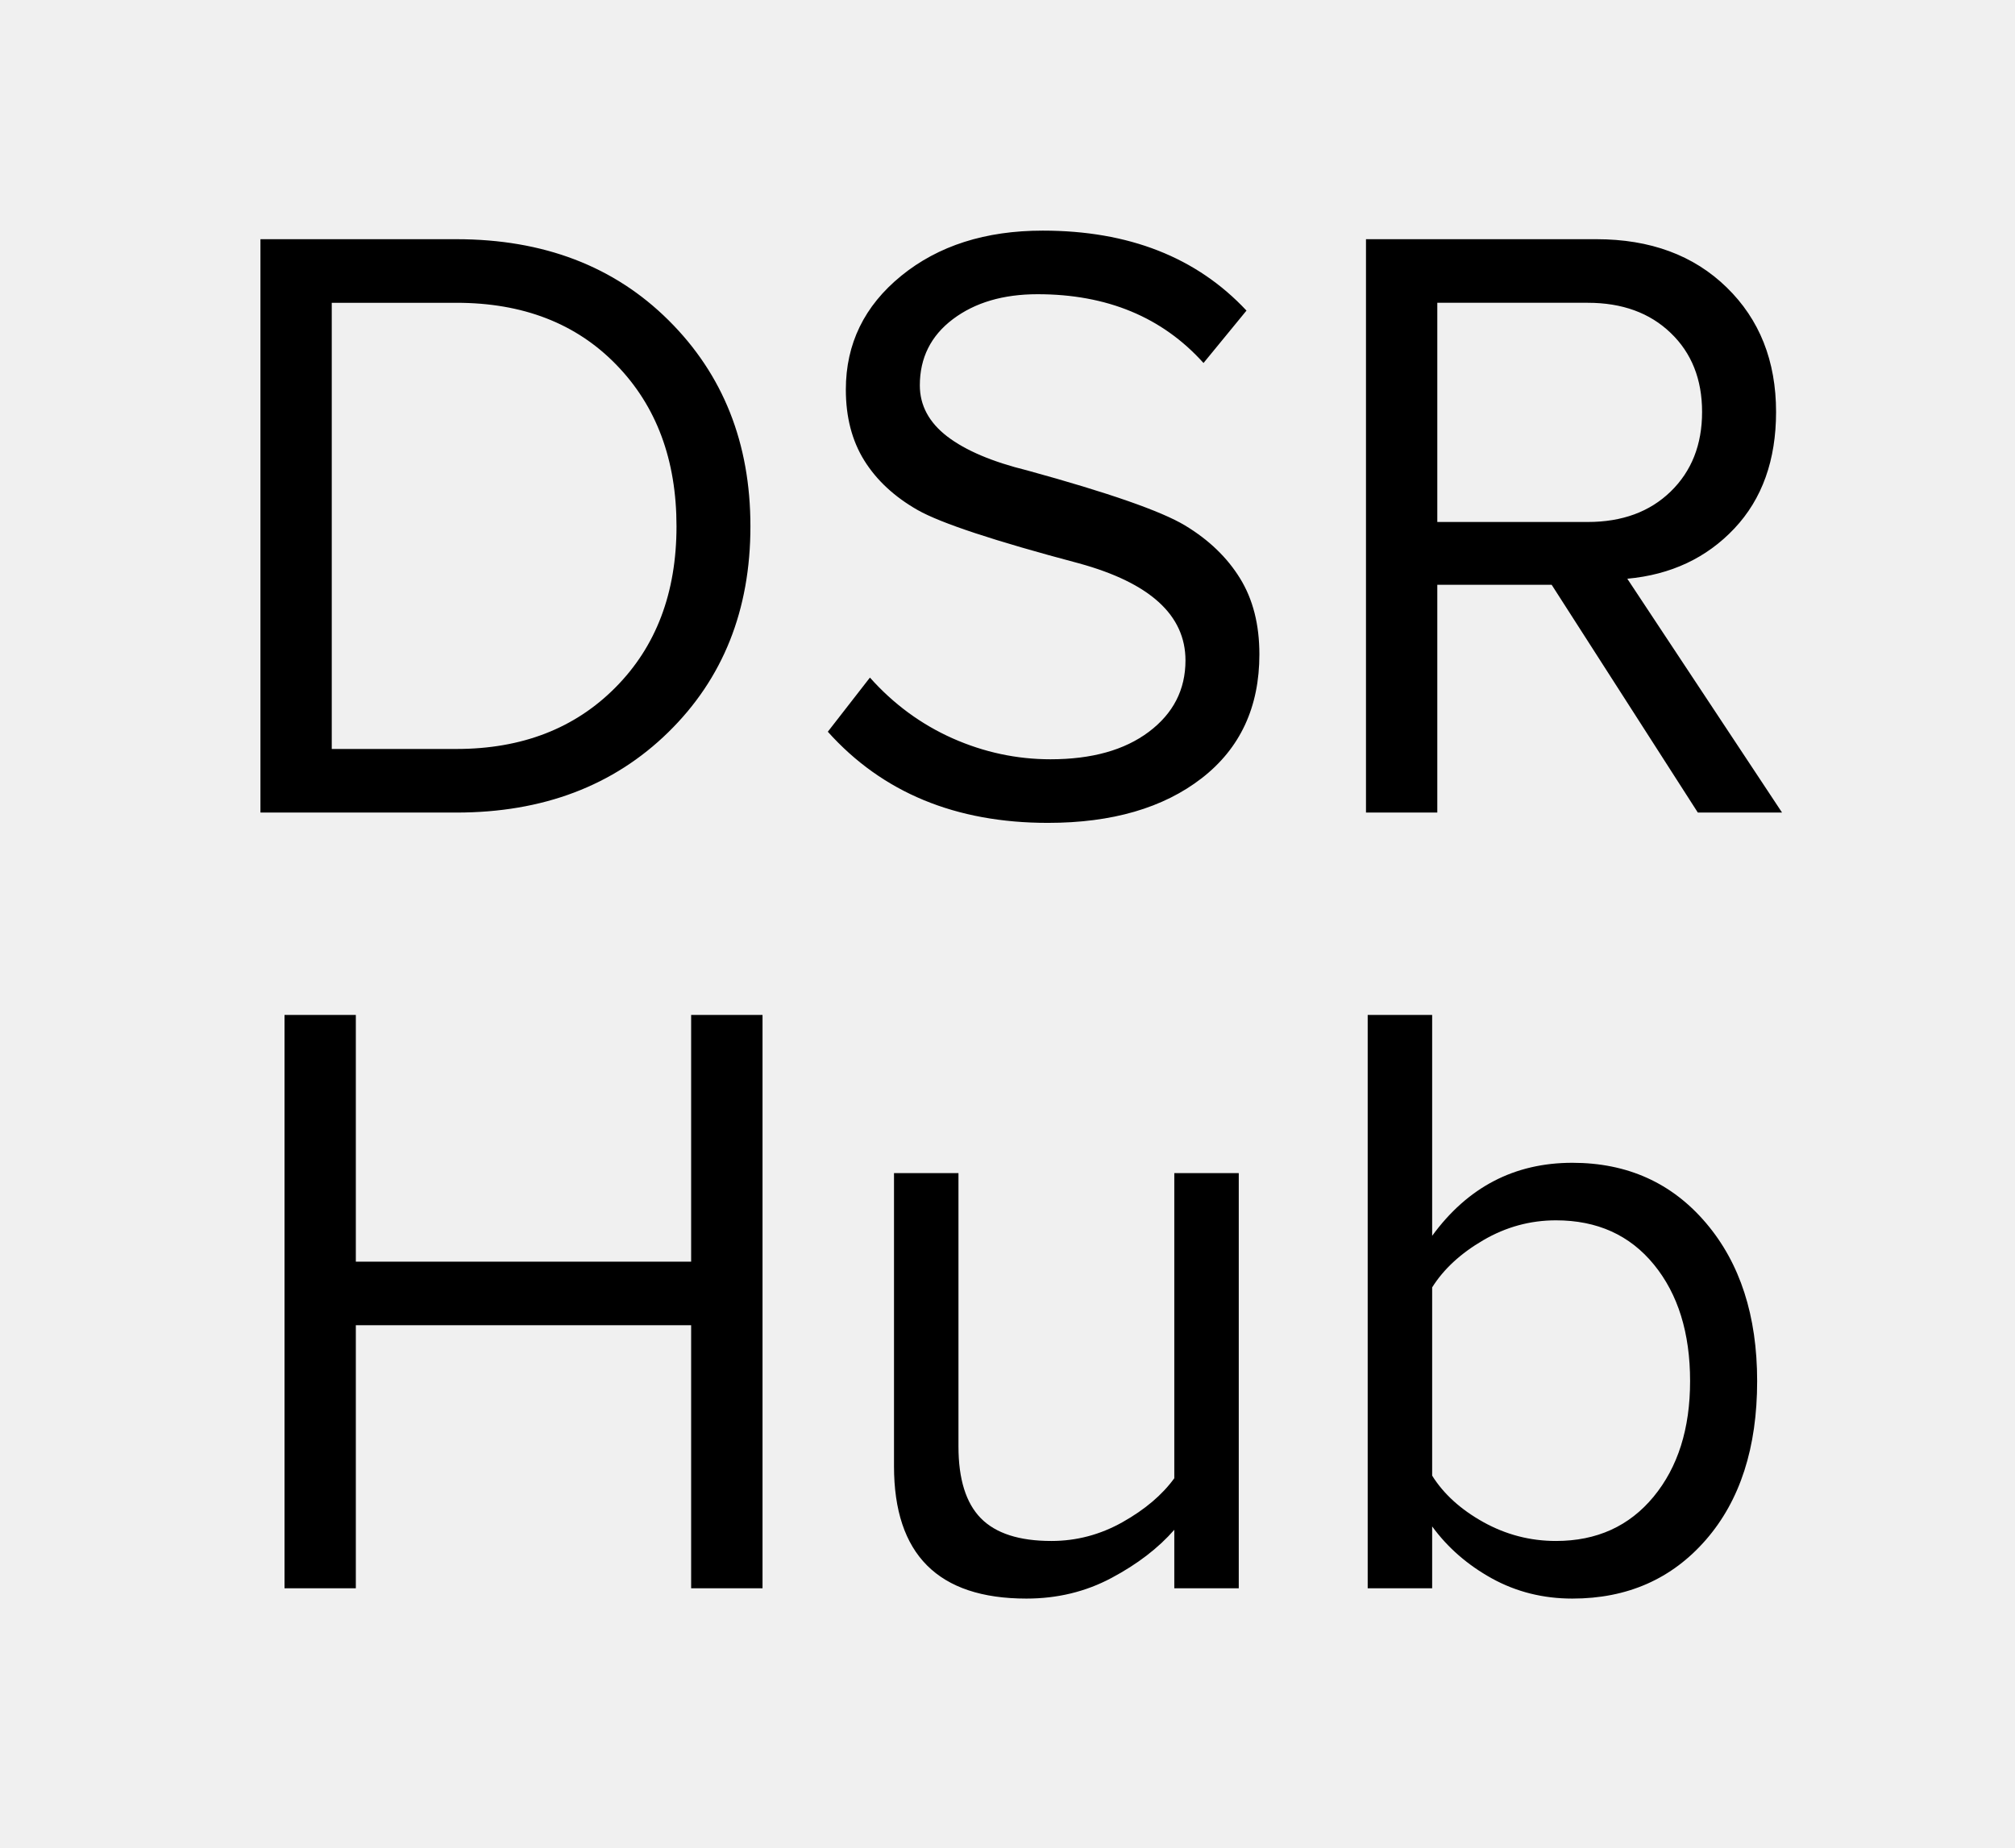
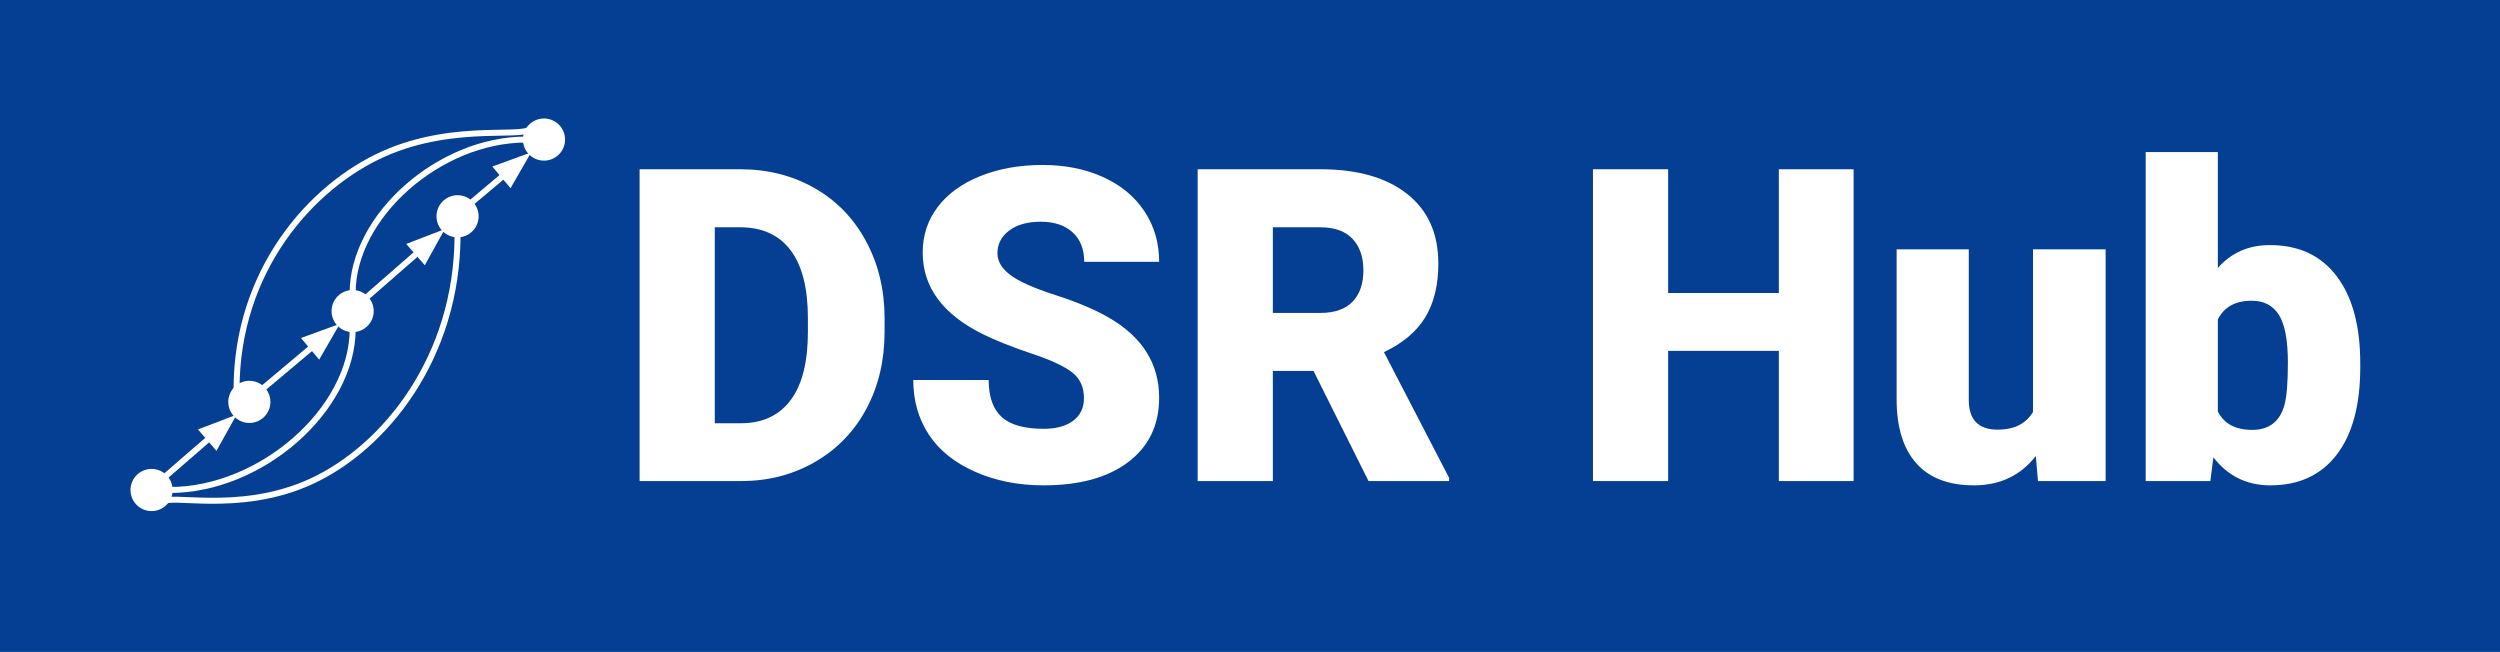
- <svg xmlns="http://www.w3.org/2000/svg" version="1.1" viewBox="0.0 0.0 400.0 366.874" fill="none" stroke="none" stroke-linecap="square" stroke-miterlimit="10">
+ <svg xmlns="http://www.w3.org/2000/svg" version="1.1" viewBox="0.0 0.0 836.0 218.0" fill="none" stroke="none" stroke-linecap="square" stroke-miterlimit="10">
  <clipPath id="p.0">
-     <path d="m0 0l400.0 0l0 366.874l-400.0 0l0 -366.874z" clip-rule="nonzero" />
+     <path d="m0 0l836.0 0l0 218.0l-836.0 0l0 -218.0z" clip-rule="nonzero" />
  </clipPath>
  <g clip-path="url(#p.0)">
-     <path fill="#000000" fill-opacity="0.0" d="m0 0l400.0 0l0 366.874l-400.0 0z" fill-rule="evenodd" />
-     <path fill="#000000" fill-opacity="0.0" d="m-66.157 8.42l532.315 0l0 368.031l-532.315 0z" fill-rule="evenodd" />
-     <path fill="#000000" d="m51.701 161.316l0 -113.828l38.906 0q25.938 0 42.141 16.125q16.219 16.125 16.219 40.875q0 24.922 -16.297 40.875q-16.297 15.953 -42.062 15.953l-38.906 0zm38.906 -12.625q19.453 0 31.562 -12.203q12.125 -12.203 12.125 -32q0 -19.797 -11.953 -32.078q-11.938 -12.297 -31.734 -12.297l-24.75 0l0 88.578l24.75 0zm117.412 14.672q-27.469 0 -43.688 -18.094l8.359 -10.75q7.0 7.859 16.375 12.047q9.391 4.172 19.469 4.172q12.281 0 19.531 -5.453q7.266 -5.469 7.266 -14.172q0 -13.484 -21.172 -19.281q-25.078 -6.656 -32 -10.578q-6.906 -3.938 -10.578 -9.812q-3.672 -5.891 -3.672 -14.094q0 -13.641 11.0 -22.594q11.016 -8.969 28.094 -8.969q25.594 0 40.438 15.875l-8.531 10.406q-12.281 -13.656 -32.938 -13.656q-10.234 0 -16.813 4.953q-6.562 4.953 -6.562 13.141q0 5.969 5.453 10.156q5.469 4.172 15.875 6.734q24.234 6.656 31.312 10.922q7.078 4.266 10.922 10.5q3.844 6.219 3.844 15.094q0 15.703 -11.438 24.578q-11.438 8.875 -30.547 8.875zm129.02 -2.047l-29.016 -45.219l-22.703 0l0 45.219l-14.156 0l0 -113.828l45.734 0q16.047 0 25.859 9.562q9.812 9.547 9.812 24.734q0 14.344 -8.281 23.141q-8.281 8.781 -21.25 9.969l30.719 46.422l-16.719 0zm-21.844 -57.688q10.234 0 16.453 -6.047q6.234 -6.062 6.234 -15.797q0 -9.719 -6.234 -15.688q-6.219 -5.984 -16.453 -5.984l-29.875 0l0 43.516l29.875 0z" fill-rule="nonzero" />
-     <path fill="#000000" d="m137.198 315.316l0 -52.219l-66.562 0l0 52.219l-14.156 0l0 -113.828l14.156 0l0 48.984l66.562 0l0 -48.984l14.172 0l0 113.828l-14.172 0zm95.913 0l0 -11.609q-4.781 5.469 -12.469 9.562q-7.672 4.094 -16.891 4.094q-26.281 0 -26.281 -26.281l0 -58.188l12.797 0l0 54.266q0 9.719 4.438 14.25q4.438 4.516 14.0 4.516q7.5 0 14.156 -3.75q6.656 -3.75 10.25 -8.703l0 -60.578l12.797 0l0 82.422l-12.797 0zm51.188 -22.359q3.422 5.469 10.156 9.219q6.75 3.75 14.422 3.75q12.125 0 19.375 -8.781q7.25 -8.797 7.25 -22.953q0 -14.344 -7.172 -23.125q-7.172 -8.797 -19.453 -8.797q-7.672 0 -14.422 3.938q-6.734 3.922 -10.156 9.375l0 37.375zm-12.797 22.359l0 -113.828l12.797 0l0 43.859q10.578 -14.5 27.828 -14.5q16.375 0 26.531 11.953q10.156 11.938 10.156 31.391q0 19.797 -10.156 31.484q-10.156 11.688 -26.531 11.688q-8.703 0 -15.969 -4.0q-7.25 -4.016 -11.859 -10.328l0 12.281l-12.797 0z" fill-rule="nonzero" />
+     <path fill="#043f93" d="m0 0l836.0 0l0 218.0l-836.0 0z" fill-rule="evenodd" />
+     <path fill="#000000" fill-opacity="0.0" d="m107.57 -8.738l784.0 0l0 260.0l-784.0 0z" fill-rule="evenodd" />
+     <path fill="#ffffff" d="m213.881 160.862l0 -104.266l33.594 0q13.812 0 24.844 6.266q11.031 6.266 17.219 17.688q6.203 11.422 6.266 25.609l0 4.797q0 14.312 -6.047 25.672q-6.047 11.344 -17.047 17.75q-10.984 6.406 -24.531 6.484l-34.297 0zm25.141 -84.859l0 65.531l8.734 0q10.812 0 16.609 -7.703q5.797 -7.703 5.797 -22.875l0 -4.516q0 -15.109 -5.797 -22.766q-5.797 -7.672 -16.891 -7.672l-8.453 0zm123.452 57.141q0 -5.516 -3.906 -8.594q-3.906 -3.078 -13.719 -6.359q-9.797 -3.297 -16.031 -6.375q-20.266 -9.953 -20.266 -27.359q0 -8.672 5.047 -15.281q5.047 -6.625 14.281 -10.312q9.25 -3.703 20.766 -3.703q11.25 0 20.156 4.016q8.922 4.016 13.859 11.422q4.953 7.406 4.953 16.938l-25.062 0q0 -6.375 -3.906 -9.875q-3.906 -3.516 -10.562 -3.516q-6.734 0 -10.641 2.969q-3.906 2.969 -3.906 7.562q0 4.0 4.297 7.266q4.297 3.25 15.109 6.734q10.812 3.469 17.766 7.484q16.906 9.734 16.906 26.844q0 13.688 -10.312 21.5q-10.312 7.797 -28.297 7.797q-12.672 0 -22.953 -4.547q-10.266 -4.547 -15.469 -12.453q-5.188 -7.922 -5.188 -18.234l25.219 0q0 8.375 4.328 12.359q4.328 3.969 14.062 3.969q6.234 0 9.844 -2.688q3.625 -2.688 3.625 -7.562zm76.772 -9.094l-13.609 0l0 36.812l-25.141 0l0 -104.266l41.031 0q18.547 0 29.0 8.234q10.453 8.234 10.453 23.281q0 10.875 -4.406 18.047q-4.391 7.156 -13.781 11.594l21.781 42.031l0 1.078l-26.938 0l-18.391 -36.812zm-13.609 -19.406l15.891 0q7.156 0 10.766 -3.75q3.625 -3.766 3.625 -10.484q0 -6.734 -3.656 -10.562q-3.641 -3.844 -10.734 -3.844l-15.891 0l0 28.641zm194.207 56.219l-25.0 0l0 -43.531l-37.016 0l0 43.531l-25.141 0l0 -104.266l25.141 0l0 41.391l37.016 0l0 -41.391l25.0 0l0 104.266zm60.937 -8.375q-7.672 9.812 -20.703 9.812q-12.734 0 -19.297 -7.406q-6.547 -7.422 -6.547 -21.312l0 -50.203l24.125 0l0 50.344q0 9.953 9.672 9.953q8.312 0 11.812 -5.938l0 -54.359l24.281 0l0 77.484l-22.625 0l-0.719 -8.375zm108.49 -29.719q0 19.047 -7.891 29.297q-7.875 10.234 -22.188 10.234q-11.812 0 -19.047 -9.391l-1.0 7.953l-21.625 0l0 -110.0l24.125 0l0 38.75q6.734 -7.656 17.406 -7.656q14.453 0 22.328 10.391q7.891 10.375 7.891 29.203l0 1.219zm-24.203 -1.5q0 -11.172 -2.984 -15.938q-2.969 -4.766 -9.125 -4.766q-8.156 0 -11.312 6.234l0 30.797q3.078 6.156 11.453 6.156q8.531 0 10.812 -8.312q1.156 -4.078 1.156 -14.172z" fill-rule="nonzero" />
+     <path fill="#043f93" d="m24.297 34.909l0 0c0 -4.78 3.875 -8.655 8.655 -8.655l166.691 0c2.295 0 4.497 0.912 6.12 2.535c1.623 1.623 2.535 3.824 2.535 6.12l0 140.707c0 4.78 -3.875 8.655 -8.655 8.655l-166.691 0c-4.78 0 -8.655 -3.875 -8.655 -8.655z" fill-rule="evenodd" />
+     <path fill="#ffffff" d="m44.638 163.857l0 0c0 -3.34 2.707 -6.047 6.047 -6.047l0 0c1.604 0 3.142 0.637 4.276 1.771c1.134 1.134 1.771 2.672 1.771 4.276l0 0c0 3.34 -2.707 6.047 -6.047 6.047l0 0c-3.34 0 -6.047 -2.707 -6.047 -6.047z" fill-rule="evenodd" />
+     <path stroke="#ffffff" stroke-width="2.0" stroke-linejoin="round" stroke-linecap="butt" d="m44.638 163.857l0 0c0 -3.34 2.707 -6.047 6.047 -6.047l0 0c1.604 0 3.142 0.637 4.276 1.771c1.134 1.134 1.771 2.672 1.771 4.276l0 0c0 3.34 -2.707 6.047 -6.047 6.047l0 0c-3.34 0 -6.047 -2.707 -6.047 -6.047z" fill-rule="evenodd" />
+     <path fill="#ffffff" d="m77.336 134.389l0 0c0 -3.34 2.707 -6.047 6.047 -6.047l0 0c1.604 0 3.142 0.637 4.276 1.771c1.134 1.134 1.771 2.672 1.771 4.276l0 0c0 3.34 -2.707 6.047 -6.047 6.047l0 0c-3.34 0 -6.047 -2.707 -6.047 -6.047z" fill-rule="evenodd" />
+     <path stroke="#ffffff" stroke-width="2.0" stroke-linejoin="round" stroke-linecap="butt" d="m77.336 134.389l0 0c0 -3.34 2.707 -6.047 6.047 -6.047l0 0c1.604 0 3.142 0.637 4.276 1.771c1.134 1.134 1.771 2.672 1.771 4.276l0 0c0 3.34 -2.707 6.047 -6.047 6.047l0 0c-3.34 0 -6.047 -2.707 -6.047 -6.047z" fill-rule="evenodd" />
+     <path fill="#ffffff" d="m111.874 104.022l0 0c0 -3.34 2.707 -6.047 6.047 -6.047l0 0c1.604 0 3.142 0.637 4.276 1.771c1.134 1.134 1.771 2.672 1.771 4.276l0 0c0 3.34 -2.707 6.047 -6.047 6.047l0 0c-3.34 0 -6.047 -2.707 -6.047 -6.047z" fill-rule="evenodd" />
+     <path stroke="#ffffff" stroke-width="2.0" stroke-linejoin="round" stroke-linecap="butt" d="m111.874 104.022l0 0c0 -3.34 2.707 -6.047 6.047 -6.047l0 0c1.604 0 3.142 0.637 4.276 1.771c1.134 1.134 1.771 2.672 1.771 4.276l0 0c0 3.34 -2.707 6.047 -6.047 6.047l0 0c-3.34 0 -6.047 -2.707 -6.047 -6.047z" fill-rule="evenodd" />
+     <path fill="#ffffff" d="m146.962 72.323l0 0c0 -3.34 2.707 -6.047 6.047 -6.047l0 0c1.604 0 3.142 0.637 4.276 1.771c1.134 1.134 1.771 2.672 1.771 4.276l0 0c0 3.34 -2.707 6.047 -6.047 6.047l0 0c-3.34 0 -6.047 -2.707 -6.047 -6.047z" fill-rule="evenodd" />
+     <path stroke="#ffffff" stroke-width="2.0" stroke-linejoin="round" stroke-linecap="butt" d="m146.962 72.323l0 0c0 -3.34 2.707 -6.047 6.047 -6.047l0 0c1.604 0 3.142 0.637 4.276 1.771c1.134 1.134 1.771 2.672 1.771 4.276l0 0c0 3.34 -2.707 6.047 -6.047 6.047l0 0c-3.34 0 -6.047 -2.707 -6.047 -6.047z" fill-rule="evenodd" />
+     <path fill="#ffffff" d="m175.861 46.668l0 0c0 -3.34 2.707 -6.047 6.047 -6.047l0 0c1.604 0 3.142 0.637 4.276 1.771c1.134 1.134 1.771 2.672 1.771 4.276l0 0c0 3.34 -2.707 6.047 -6.047 6.047l0 0c-3.34 0 -6.047 -2.707 -6.047 -6.047z" fill-rule="evenodd" />
+     <path stroke="#ffffff" stroke-width="2.0" stroke-linejoin="round" stroke-linecap="butt" d="m175.861 46.668l0 0c0 -3.34 2.707 -6.047 6.047 -6.047l0 0c1.604 0 3.142 0.637 4.276 1.771c1.134 1.134 1.771 2.672 1.771 4.276l0 0c0 3.34 -2.707 6.047 -6.047 6.047l0 0c-3.34 0 -6.047 -2.707 -6.047 -6.047z" fill-rule="evenodd" />
+     <path fill="#000000" fill-opacity="0.0" d="m56.732 163.857c30.598 0 61.197 -26.898 61.197 -53.795" fill-rule="evenodd" />
+     <path stroke="#ffffff" stroke-width="2.0" stroke-linejoin="round" stroke-linecap="butt" d="m56.732 163.857c30.598 0 61.197 -26.898 61.197 -53.795" fill-rule="evenodd" />
+     <path fill="#000000" fill-opacity="0.0" d="m54.961 159.581l24.157 -20.913" fill-rule="evenodd" />
+     <path stroke="#ffffff" stroke-width="2.0" stroke-linejoin="round" stroke-linecap="butt" d="m54.961 159.581l15.085 -13.059" fill-rule="evenodd" />
+     <path fill="#ffffff" stroke="#ffffff" stroke-width="2.0" stroke-linecap="butt" d="m72.208 149.019l4.7 -8.438l-9.024 3.443z" fill-rule="evenodd" />
+     <path fill="#000000" fill-opacity="0.0" d="m87.659 130.112l25.984 -21.827" fill-rule="evenodd" />
+     <path stroke="#ffffff" stroke-width="2.0" stroke-linejoin="round" stroke-linecap="butt" d="m87.659 130.112l16.796 -14.108" fill-rule="evenodd" />
+     <path fill="#ffffff" stroke="#ffffff" stroke-width="2.0" stroke-linecap="butt" d="m106.58 118.533l4.825 -8.367l-9.074 3.308z" fill-rule="evenodd" />
+     <path fill="#000000" fill-opacity="0.0" d="m122.197 99.746l26.551 -23.15" fill-rule="evenodd" />
+     <path stroke="#ffffff" stroke-width="2.0" stroke-linejoin="round" stroke-linecap="butt" d="m122.197 99.746l17.506 -15.264" fill-rule="evenodd" />
+     <path fill="#ffffff" stroke="#ffffff" stroke-width="2.0" stroke-linecap="butt" d="m141.874 86.973l4.67 -8.455l-9.012 3.475z" fill-rule="evenodd" />
+     <path fill="#000000" fill-opacity="0.0" d="m157.285 68.047l20.346 -17.102" fill-rule="evenodd" />
+     <path stroke="#ffffff" stroke-width="2.0" stroke-linejoin="round" stroke-linecap="butt" d="m157.285 68.047l11.161 -9.381" fill-rule="evenodd" />
+     <path fill="#ffffff" stroke="#ffffff" stroke-width="2.0" stroke-linecap="butt" d="m170.571 61.194l4.822 -8.369l-9.073 3.311z" fill-rule="evenodd" />
+     <path fill="#000000" fill-opacity="0.0" d="m54.961 168.133c0 -3.553 24.512 4.115 49.024 -7.106c24.512 -11.22 49.024 -41.329 49.024 -82.658" fill-rule="evenodd" />
+     <path stroke="#ffffff" stroke-width="2.0" stroke-linejoin="round" stroke-linecap="butt" d="m54.961 168.133c0 -3.553 24.512 4.115 49.024 -7.106c24.512 -11.22 49.024 -41.329 49.024 -82.658" fill-rule="evenodd" />
+     <path fill="#000000" fill-opacity="0.0" d="m79.107 130.112c0 -39.344 24.63 -67.724 49.26 -78.689c24.63 -10.965 49.26 -4.514 49.26 -9.028" fill-rule="evenodd" />
+     <path stroke="#ffffff" stroke-width="2.0" stroke-linejoin="round" stroke-linecap="butt" d="m79.107 130.112c0 -39.344 24.63 -67.724 49.26 -78.689c24.63 -10.965 49.26 -4.514 49.26 -9.028" fill-rule="evenodd" />
+     <path fill="#000000" fill-opacity="0.0" d="m117.921 97.975c0 -25.654 28.976 -51.307 57.953 -51.307" fill-rule="evenodd" />
+     <path stroke="#ffffff" stroke-width="2.0" stroke-linejoin="round" stroke-linecap="butt" d="m117.921 97.975c0 -25.654 28.976 -51.307 57.953 -51.307" fill-rule="evenodd" />
  </g>
</svg>
